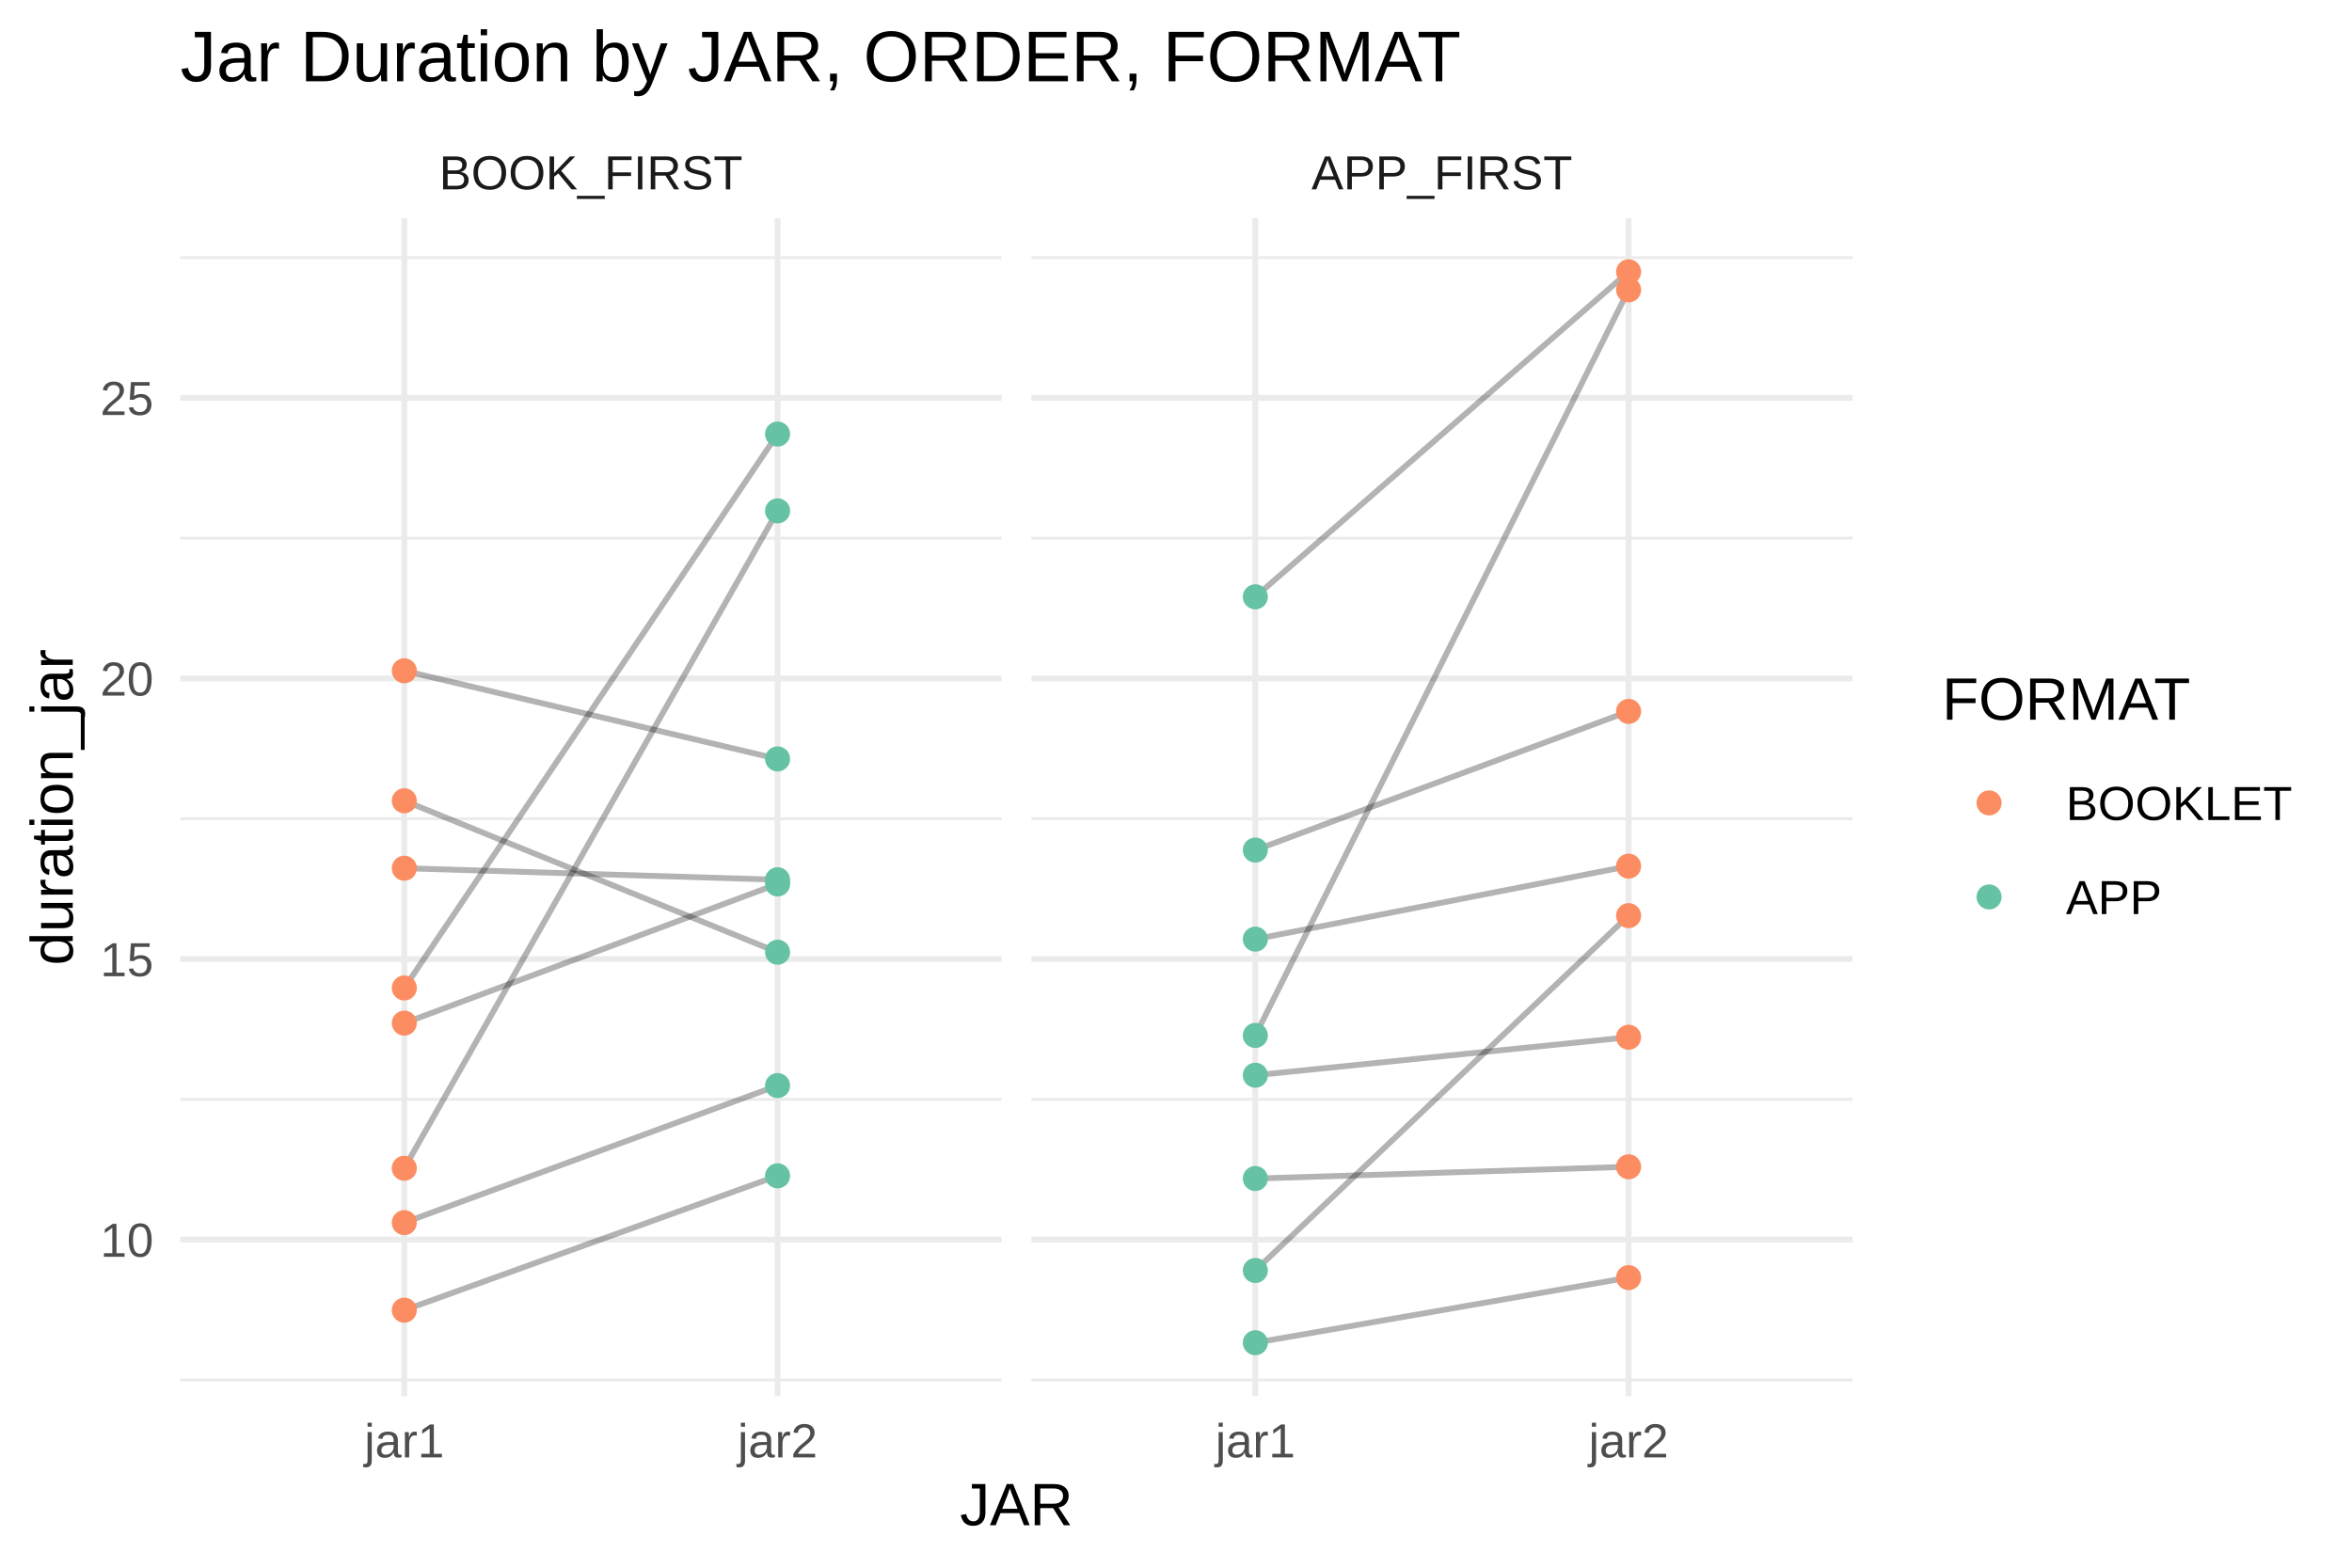
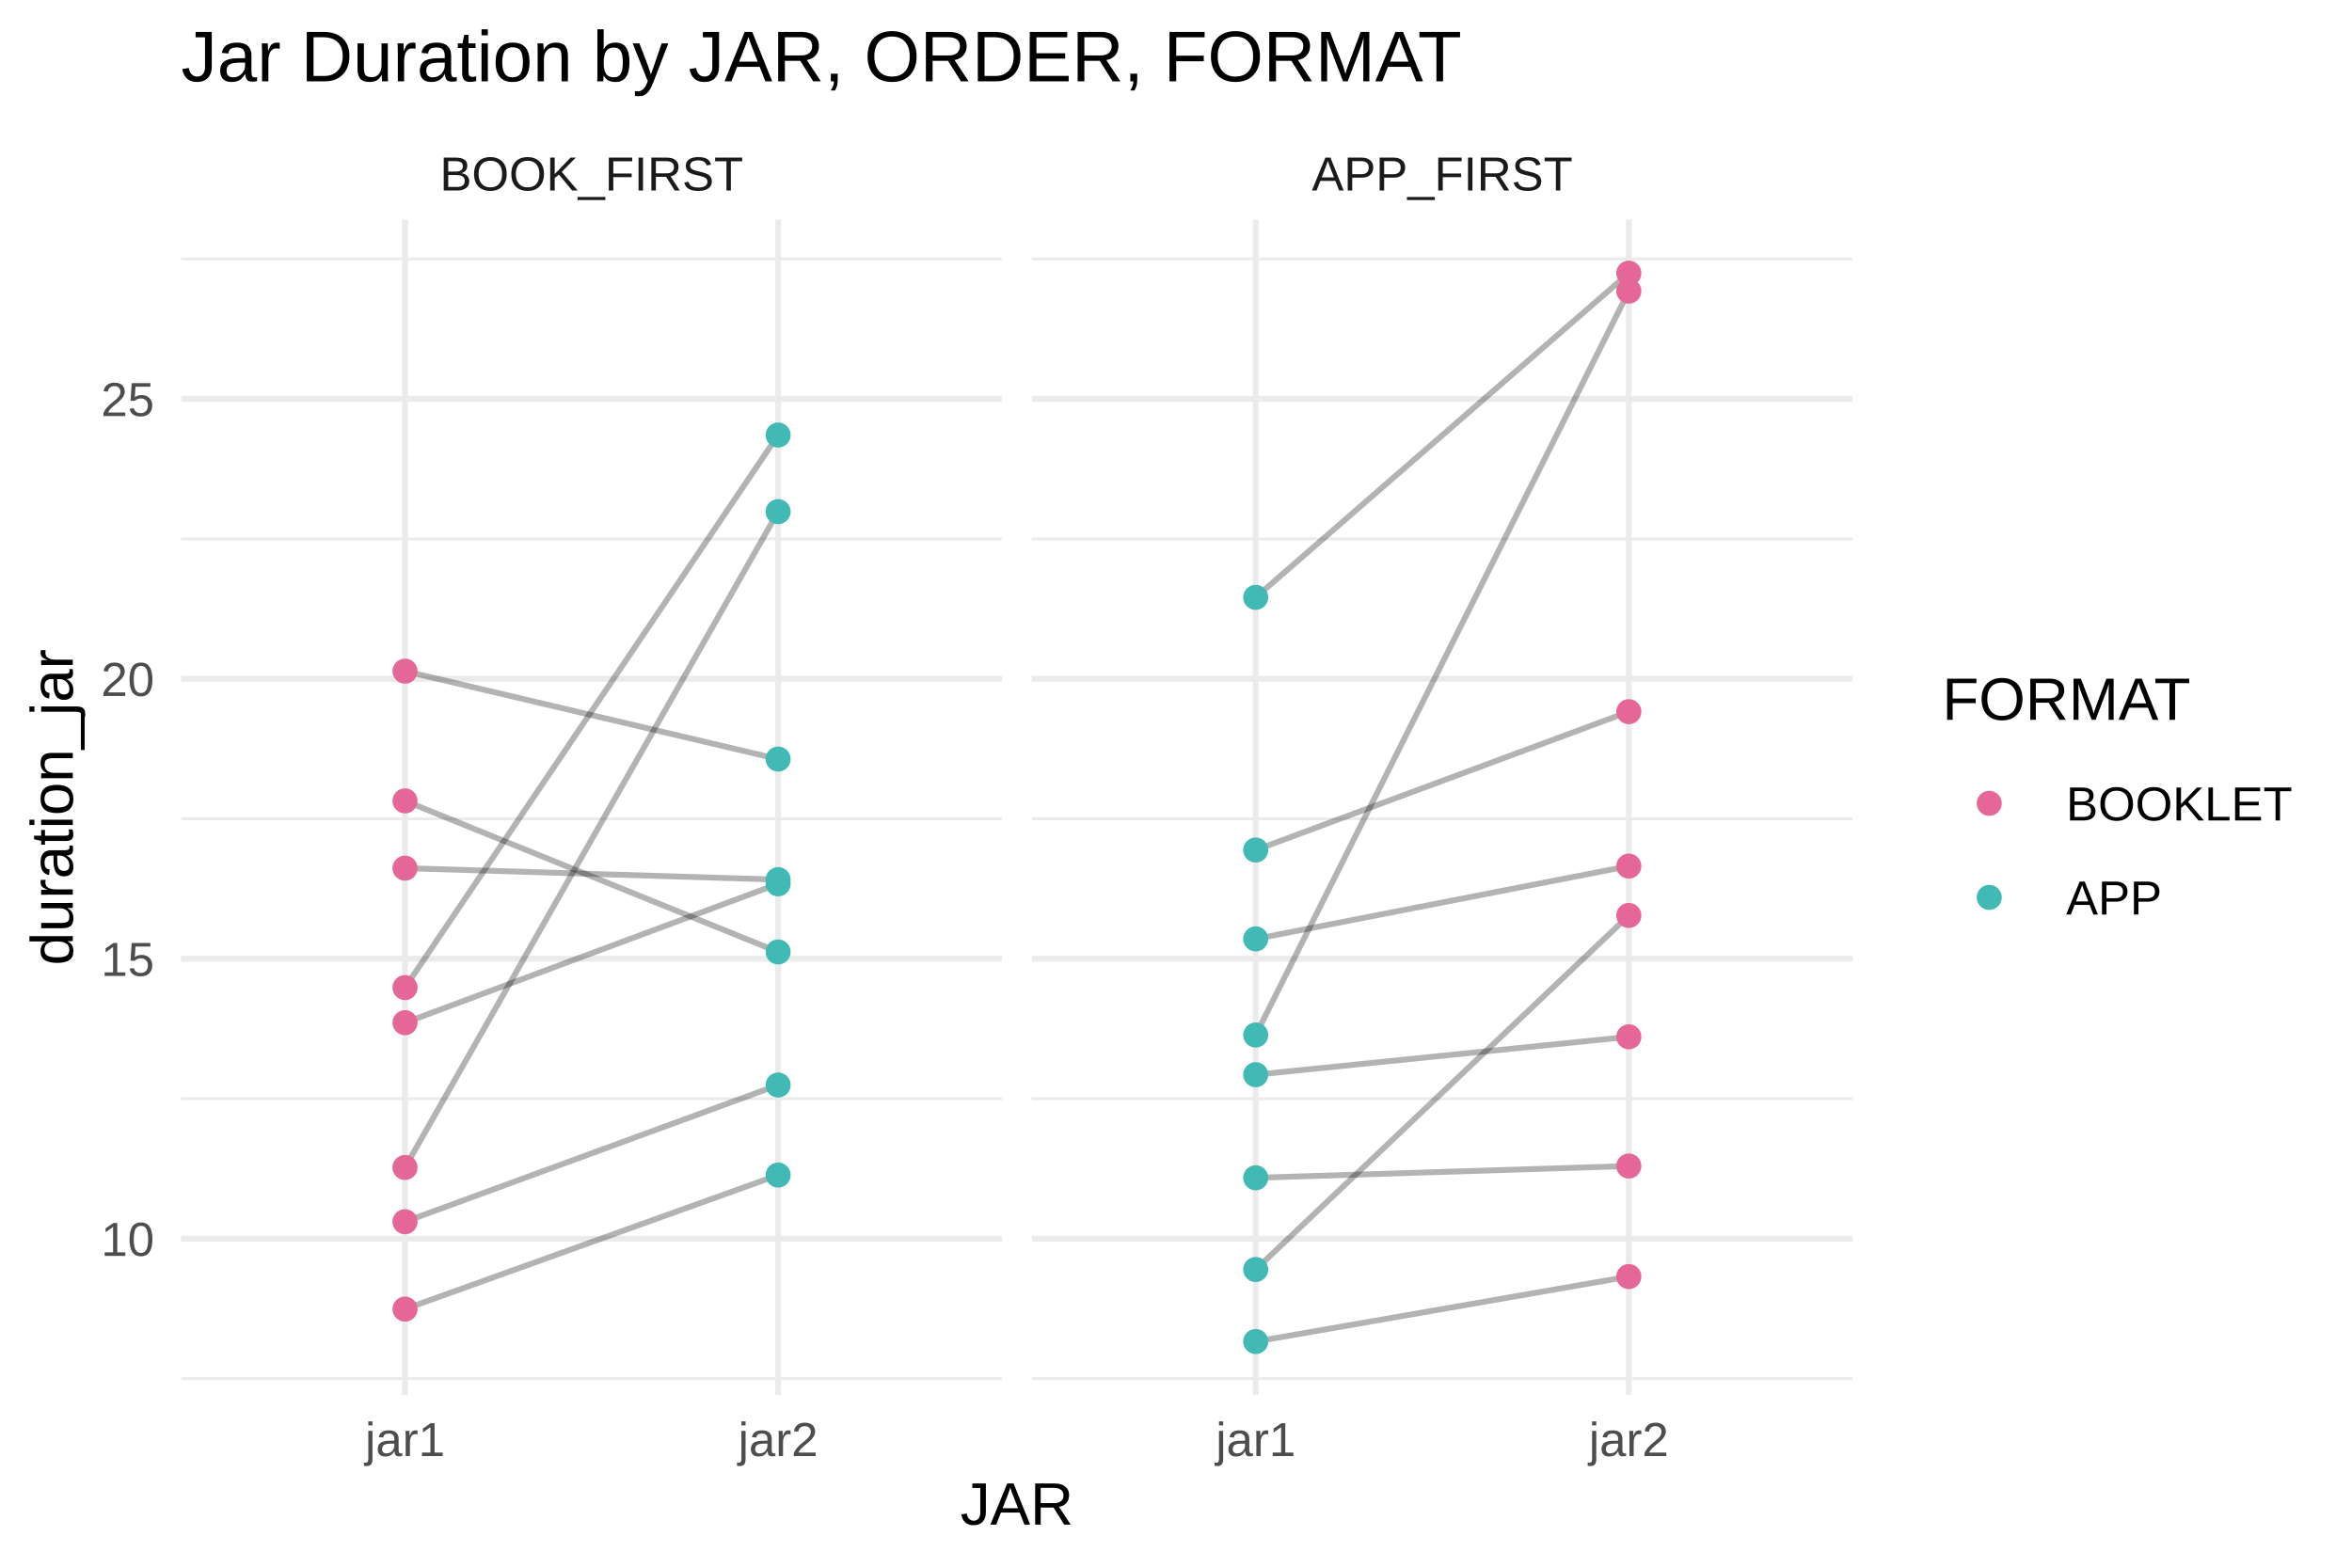
- <svg xmlns="http://www.w3.org/2000/svg" width="432.00pt" height="288.00pt" viewBox="0 0 432.00 288.00">
-   <g class="svglite">
-     <defs>
-       <style type="text/css">
+ <svg xmlns="http://www.w3.org/2000/svg" class="svglite" width="432.00pt" height="288.00pt" viewBox="0 0 432.00 288.00">
+   <defs>
+     <style type="text/css">
    .svglite line, .svglite polyline, .svglite polygon, .svglite path, .svglite rect, .svglite circle {
      fill: none;
      stroke: #000000;
      stroke-linecap: round;
      stroke-linejoin: round;
      stroke-miterlimit: 10.00;
    }
    .svglite text {
      white-space: pre;
    }
-     .svglite g.glyphgroup path {
-       fill: inherit;
-       stroke: none;
-     }
  </style>
-     </defs>
-     <rect width="100%" height="100%" style="stroke: none; fill: none;" />
-     <defs>
-       <clipPath id="cpMC4wMHw0MzIuMDB8MC4wMHwyODguMDA=">
-         <rect x="0.00" y="0.00" width="432.00" height="288.00" />
-       </clipPath>
-     </defs>
-     <g clip-path="url(#cpMC4wMHw0MzIuMDB8MC4wMHwyODguMDA=)">
+   </defs>
+   <rect width="100%" height="100%" style="stroke: none; fill: none;" />
+   <defs>
+     <clipPath id="cpMC4wMHw0MzIuMDB8MC4wMHwyODguMDA=">
+       <rect x="0.00" y="0.00" width="432.00" height="288.00" />
+     </clipPath>
+   </defs>
+   <g clip-path="url(#cpMC4wMHw0MzIuMDB8MC4wMHwyODguMDA=)">
</g>
-     <defs>
-       <clipPath id="cpMzMuMTN8MTgzLjk2fDQwLjA5fDI1Ni41MA==">
-         <rect x="33.13" y="40.09" width="150.83" height="216.41" />
-       </clipPath>
-     </defs>
-     <g clip-path="url(#cpMzMuMTN8MTgzLjk2fDQwLjA5fDI1Ni41MA==)">
-       <polyline points="33.13,253.51 183.96,253.51 " style="stroke-width: 0.53; stroke: #EBEBEB; stroke-linecap: butt;" />
-       <polyline points="33.13,201.96 183.96,201.96 " style="stroke-width: 0.53; stroke: #EBEBEB; stroke-linecap: butt;" />
-       <polyline points="33.13,150.41 183.96,150.41 " style="stroke-width: 0.53; stroke: #EBEBEB; stroke-linecap: butt;" />
-       <polyline points="33.13,98.87 183.96,98.87 " style="stroke-width: 0.53; stroke: #EBEBEB; stroke-linecap: butt;" />
-       <polyline points="33.13,47.32 183.96,47.32 " style="stroke-width: 0.53; stroke: #EBEBEB; stroke-linecap: butt;" />
-       <polyline points="33.13,227.73 183.96,227.73 " style="stroke-width: 1.07; stroke: #EBEBEB; stroke-linecap: butt;" />
-       <polyline points="33.13,176.19 183.96,176.19 " style="stroke-width: 1.07; stroke: #EBEBEB; stroke-linecap: butt;" />
-       <polyline points="33.13,124.64 183.96,124.64 " style="stroke-width: 1.07; stroke: #EBEBEB; stroke-linecap: butt;" />
-       <polyline points="33.13,73.09 183.96,73.09 " style="stroke-width: 1.07; stroke: #EBEBEB; stroke-linecap: butt;" />
-       <polyline points="74.26,256.50 74.26,40.09 " style="stroke-width: 1.07; stroke: #EBEBEB; stroke-linecap: butt;" />
-       <polyline points="142.82,256.50 142.82,40.09 " style="stroke-width: 1.07; stroke: #EBEBEB; stroke-linecap: butt;" />
-       <polyline points="74.26,214.62 142.82,93.85 " style="stroke-width: 1.07; stroke: #000000; stroke-opacity: 0.30; stroke-linecap: butt;" />
-       <polyline points="74.26,187.96 142.82,162.39 " style="stroke-width: 1.07; stroke: #000000; stroke-opacity: 0.30; stroke-linecap: butt;" />
-       <polyline points="74.26,123.23 142.82,139.42 " style="stroke-width: 1.07; stroke: #000000; stroke-opacity: 0.30; stroke-linecap: butt;" />
-       <polyline points="74.26,224.61 142.82,199.43 " style="stroke-width: 1.07; stroke: #000000; stroke-opacity: 0.30; stroke-linecap: butt;" />
-       <polyline points="74.26,147.11 142.82,174.93 " style="stroke-width: 1.07; stroke: #000000; stroke-opacity: 0.30; stroke-linecap: butt;" />
-       <polyline points="74.26,181.50 142.82,79.74 " style="stroke-width: 1.07; stroke: #000000; stroke-opacity: 0.30; stroke-linecap: butt;" />
-       <polyline points="74.26,159.50 142.82,161.62 " style="stroke-width: 1.07; stroke: #000000; stroke-opacity: 0.30; stroke-linecap: butt;" />
-       <polyline points="74.26,240.69 142.82,216.01 " style="stroke-width: 1.07; stroke: #000000; stroke-opacity: 0.30; stroke-linecap: butt;" />
-       <circle cx="74.26" cy="214.62" r="1.95" style="stroke-width: 0.71; stroke: #FC8D62; fill: #FC8D62;" />
-       <circle cx="142.82" cy="93.85" r="1.95" style="stroke-width: 0.71; stroke: #66C2A5; fill: #66C2A5;" />
-       <circle cx="74.26" cy="187.96" r="1.95" style="stroke-width: 0.71; stroke: #FC8D62; fill: #FC8D62;" />
-       <circle cx="142.82" cy="162.39" r="1.95" style="stroke-width: 0.71; stroke: #66C2A5; fill: #66C2A5;" />
-       <circle cx="74.26" cy="123.23" r="1.95" style="stroke-width: 0.71; stroke: #FC8D62; fill: #FC8D62;" />
-       <circle cx="142.82" cy="139.42" r="1.95" style="stroke-width: 0.71; stroke: #66C2A5; fill: #66C2A5;" />
-       <circle cx="74.26" cy="224.61" r="1.95" style="stroke-width: 0.71; stroke: #FC8D62; fill: #FC8D62;" />
-       <circle cx="142.82" cy="199.43" r="1.95" style="stroke-width: 0.71; stroke: #66C2A5; fill: #66C2A5;" />
-       <circle cx="74.26" cy="240.69" r="1.95" style="stroke-width: 0.71; stroke: #FC8D62; fill: #FC8D62;" />
-       <circle cx="142.82" cy="216.01" r="1.95" style="stroke-width: 0.71; stroke: #66C2A5; fill: #66C2A5;" />
-       <circle cx="74.26" cy="147.11" r="1.95" style="stroke-width: 0.71; stroke: #FC8D62; fill: #FC8D62;" />
-       <circle cx="142.82" cy="174.93" r="1.95" style="stroke-width: 0.71; stroke: #66C2A5; fill: #66C2A5;" />
-       <circle cx="74.26" cy="181.50" r="1.95" style="stroke-width: 0.71; stroke: #FC8D62; fill: #FC8D62;" />
-       <circle cx="142.82" cy="79.74" r="1.95" style="stroke-width: 0.71; stroke: #66C2A5; fill: #66C2A5;" />
-       <circle cx="74.26" cy="159.50" r="1.95" style="stroke-width: 0.71; stroke: #FC8D62; fill: #FC8D62;" />
-       <circle cx="142.82" cy="161.62" r="1.95" style="stroke-width: 0.71; stroke: #66C2A5; fill: #66C2A5;" />
-     </g>
-     <g clip-path="url(#cpMC4wMHw0MzIuMDB8MC4wMHwyODguMDA=)">
+   <defs>
+     <clipPath id="cpMzMuMjd8MTg0LjA0fDQwLjM2fDI1Ni4yNw==">
+       <rect x="33.27" y="40.36" width="150.77" height="215.90" />
+     </clipPath>
+   </defs>
+   <g clip-path="url(#cpMzMuMjd8MTg0LjA0fDQwLjM2fDI1Ni4yNw==)">
+     <polyline points="33.27,253.27 184.04,253.27 " style="stroke-width: 0.53; stroke: #EBEBEB; stroke-linecap: butt;" />
+     <polyline points="33.27,201.85 184.04,201.85 " style="stroke-width: 0.53; stroke: #EBEBEB; stroke-linecap: butt;" />
+     <polyline points="33.27,150.42 184.04,150.42 " style="stroke-width: 0.53; stroke: #EBEBEB; stroke-linecap: butt;" />
+     <polyline points="33.27,99.00 184.04,99.00 " style="stroke-width: 0.53; stroke: #EBEBEB; stroke-linecap: butt;" />
+     <polyline points="33.27,47.57 184.04,47.57 " style="stroke-width: 0.53; stroke: #EBEBEB; stroke-linecap: butt;" />
+     <polyline points="33.27,227.56 184.04,227.56 " style="stroke-width: 1.07; stroke: #EBEBEB; stroke-linecap: butt;" />
+     <polyline points="33.27,176.14 184.04,176.14 " style="stroke-width: 1.07; stroke: #EBEBEB; stroke-linecap: butt;" />
+     <polyline points="33.27,124.71 184.04,124.71 " style="stroke-width: 1.07; stroke: #EBEBEB; stroke-linecap: butt;" />
+     <polyline points="33.27,73.28 184.04,73.28 " style="stroke-width: 1.07; stroke: #EBEBEB; stroke-linecap: butt;" />
+     <polyline points="74.39,256.27 74.39,40.36 " style="stroke-width: 1.07; stroke: #EBEBEB; stroke-linecap: butt;" />
+     <polyline points="142.92,256.27 142.92,40.36 " style="stroke-width: 1.07; stroke: #EBEBEB; stroke-linecap: butt;" />
+     <polyline points="74.39,214.48 142.92,93.99 " style="stroke-width: 1.07; stroke: #000000; stroke-opacity: 0.30; stroke-linecap: butt;" />
+     <polyline points="74.39,187.88 142.92,162.37 " style="stroke-width: 1.07; stroke: #000000; stroke-opacity: 0.30; stroke-linecap: butt;" />
+     <polyline points="74.39,123.30 142.92,139.45 " style="stroke-width: 1.07; stroke: #000000; stroke-opacity: 0.30; stroke-linecap: butt;" />
+     <polyline points="74.39,224.44 142.92,199.33 " style="stroke-width: 1.07; stroke: #000000; stroke-opacity: 0.30; stroke-linecap: butt;" />
+     <polyline points="74.39,147.13 142.92,174.88 " style="stroke-width: 1.07; stroke: #000000; stroke-opacity: 0.30; stroke-linecap: butt;" />
+     <polyline points="74.39,181.43 142.92,79.92 " style="stroke-width: 1.07; stroke: #000000; stroke-opacity: 0.30; stroke-linecap: butt;" />
+     <polyline points="74.39,159.49 142.92,161.60 " style="stroke-width: 1.07; stroke: #000000; stroke-opacity: 0.30; stroke-linecap: butt;" />
+     <polyline points="74.39,240.49 142.92,215.87 " style="stroke-width: 1.07; stroke: #000000; stroke-opacity: 0.30; stroke-linecap: butt;" />
+     <circle cx="74.39" cy="214.48" r="1.95" style="stroke-width: 0.71; stroke: #E56797; fill: #E56797;" />
+     <circle cx="142.92" cy="93.99" r="1.95" style="stroke-width: 0.71; stroke: #41B9B5; fill: #41B9B5;" />
+     <circle cx="74.39" cy="187.88" r="1.95" style="stroke-width: 0.71; stroke: #E56797; fill: #E56797;" />
+     <circle cx="142.92" cy="162.37" r="1.95" style="stroke-width: 0.71; stroke: #41B9B5; fill: #41B9B5;" />
+     <circle cx="74.39" cy="123.30" r="1.95" style="stroke-width: 0.71; stroke: #E56797; fill: #E56797;" />
+     <circle cx="142.92" cy="139.45" r="1.95" style="stroke-width: 0.71; stroke: #41B9B5; fill: #41B9B5;" />
+     <circle cx="74.39" cy="224.44" r="1.95" style="stroke-width: 0.71; stroke: #E56797; fill: #E56797;" />
+     <circle cx="142.92" cy="199.33" r="1.95" style="stroke-width: 0.71; stroke: #41B9B5; fill: #41B9B5;" />
+     <circle cx="74.39" cy="240.49" r="1.95" style="stroke-width: 0.71; stroke: #E56797; fill: #E56797;" />
+     <circle cx="142.92" cy="215.87" r="1.95" style="stroke-width: 0.71; stroke: #41B9B5; fill: #41B9B5;" />
+     <circle cx="74.39" cy="147.13" r="1.95" style="stroke-width: 0.71; stroke: #E56797; fill: #E56797;" />
+     <circle cx="142.92" cy="174.88" r="1.95" style="stroke-width: 0.71; stroke: #41B9B5; fill: #41B9B5;" />
+     <circle cx="74.39" cy="181.43" r="1.95" style="stroke-width: 0.71; stroke: #E56797; fill: #E56797;" />
+     <circle cx="142.92" cy="79.92" r="1.95" style="stroke-width: 0.71; stroke: #41B9B5; fill: #41B9B5;" />
+     <circle cx="74.39" cy="159.49" r="1.95" style="stroke-width: 0.71; stroke: #E56797; fill: #E56797;" />
+     <circle cx="142.92" cy="161.60" r="1.95" style="stroke-width: 0.71; stroke: #41B9B5; fill: #41B9B5;" />
+   </g>
+   <g clip-path="url(#cpMC4wMHw0MzIuMDB8MC4wMHwyODguMDA=)">
</g>
-     <defs>
-       <clipPath id="cpMTg5LjQ0fDM0MC4yN3w0MC4wOXwyNTYuNTA=">
-         <rect x="189.44" y="40.09" width="150.83" height="216.41" />
-       </clipPath>
-     </defs>
-     <g clip-path="url(#cpMTg5LjQ0fDM0MC4yN3w0MC4wOXwyNTYuNTA=)">
-       <polyline points="189.44,253.51 340.27,253.51 " style="stroke-width: 0.53; stroke: #EBEBEB; stroke-linecap: butt;" />
-       <polyline points="189.44,201.96 340.27,201.96 " style="stroke-width: 0.53; stroke: #EBEBEB; stroke-linecap: butt;" />
-       <polyline points="189.44,150.41 340.27,150.41 " style="stroke-width: 0.53; stroke: #EBEBEB; stroke-linecap: butt;" />
-       <polyline points="189.44,98.87 340.27,98.87 " style="stroke-width: 0.53; stroke: #EBEBEB; stroke-linecap: butt;" />
-       <polyline points="189.44,47.32 340.27,47.32 " style="stroke-width: 0.53; stroke: #EBEBEB; stroke-linecap: butt;" />
-       <polyline points="189.44,227.73 340.27,227.73 " style="stroke-width: 1.07; stroke: #EBEBEB; stroke-linecap: butt;" />
-       <polyline points="189.44,176.19 340.27,176.19 " style="stroke-width: 1.07; stroke: #EBEBEB; stroke-linecap: butt;" />
-       <polyline points="189.44,124.64 340.27,124.64 " style="stroke-width: 1.07; stroke: #EBEBEB; stroke-linecap: butt;" />
-       <polyline points="189.44,73.09 340.27,73.09 " style="stroke-width: 1.07; stroke: #EBEBEB; stroke-linecap: butt;" />
-       <polyline points="230.57,256.50 230.57,40.09 " style="stroke-width: 1.07; stroke: #EBEBEB; stroke-linecap: butt;" />
-       <polyline points="299.13,256.50 299.13,40.09 " style="stroke-width: 1.07; stroke: #EBEBEB; stroke-linecap: butt;" />
-       <polyline points="230.57,156.17 299.13,130.69 " style="stroke-width: 1.07; stroke: #000000; stroke-opacity: 0.30; stroke-linecap: butt;" />
-       <polyline points="230.57,190.22 299.13,53.25 " style="stroke-width: 1.07; stroke: #000000; stroke-opacity: 0.30; stroke-linecap: butt;" />
-       <polyline points="230.57,197.53 299.13,190.55 " style="stroke-width: 1.07; stroke: #000000; stroke-opacity: 0.30; stroke-linecap: butt;" />
-       <polyline points="230.57,172.53 299.13,159.12 " style="stroke-width: 1.07; stroke: #000000; stroke-opacity: 0.30; stroke-linecap: butt;" />
-       <polyline points="230.57,233.40 299.13,168.21 " style="stroke-width: 1.07; stroke: #000000; stroke-opacity: 0.30; stroke-linecap: butt;" />
-       <polyline points="230.57,216.51 299.13,214.35 " style="stroke-width: 1.07; stroke: #000000; stroke-opacity: 0.30; stroke-linecap: butt;" />
-       <polyline points="230.57,246.67 299.13,234.71 " style="stroke-width: 1.07; stroke: #000000; stroke-opacity: 0.30; stroke-linecap: butt;" />
-       <polyline points="230.57,109.64 299.13,49.93 " style="stroke-width: 1.07; stroke: #000000; stroke-opacity: 0.30; stroke-linecap: butt;" />
-       <circle cx="230.57" cy="156.17" r="1.95" style="stroke-width: 0.71; stroke: #66C2A5; fill: #66C2A5;" />
-       <circle cx="299.13" cy="130.69" r="1.95" style="stroke-width: 0.71; stroke: #FC8D62; fill: #FC8D62;" />
-       <circle cx="230.57" cy="190.22" r="1.95" style="stroke-width: 0.71; stroke: #66C2A5; fill: #66C2A5;" />
-       <circle cx="299.13" cy="53.25" r="1.95" style="stroke-width: 0.71; stroke: #FC8D62; fill: #FC8D62;" />
-       <circle cx="230.57" cy="197.53" r="1.95" style="stroke-width: 0.71; stroke: #66C2A5; fill: #66C2A5;" />
-       <circle cx="299.13" cy="190.55" r="1.95" style="stroke-width: 0.71; stroke: #FC8D62; fill: #FC8D62;" />
-       <circle cx="230.57" cy="216.51" r="1.95" style="stroke-width: 0.71; stroke: #66C2A5; fill: #66C2A5;" />
-       <circle cx="299.13" cy="214.35" r="1.95" style="stroke-width: 0.71; stroke: #FC8D62; fill: #FC8D62;" />
-       <circle cx="230.57" cy="246.67" r="1.95" style="stroke-width: 0.71; stroke: #66C2A5; fill: #66C2A5;" />
-       <circle cx="299.13" cy="234.71" r="1.95" style="stroke-width: 0.71; stroke: #FC8D62; fill: #FC8D62;" />
-       <circle cx="230.57" cy="172.53" r="1.95" style="stroke-width: 0.71; stroke: #66C2A5; fill: #66C2A5;" />
-       <circle cx="299.13" cy="159.12" r="1.95" style="stroke-width: 0.71; stroke: #FC8D62; fill: #FC8D62;" />
-       <circle cx="230.57" cy="233.40" r="1.95" style="stroke-width: 0.71; stroke: #66C2A5; fill: #66C2A5;" />
-       <circle cx="299.13" cy="168.21" r="1.95" style="stroke-width: 0.71; stroke: #FC8D62; fill: #FC8D62;" />
-       <circle cx="230.57" cy="109.64" r="1.95" style="stroke-width: 0.71; stroke: #66C2A5; fill: #66C2A5;" />
-       <circle cx="299.13" cy="49.93" r="1.95" style="stroke-width: 0.71; stroke: #FC8D62; fill: #FC8D62;" />
-     </g>
-     <g clip-path="url(#cpMC4wMHw0MzIuMDB8MC4wMHwyODguMDA=)">
+   <defs>
+     <clipPath id="cpMTg5LjUyfDM0MC4yOXw0MC4zNnwyNTYuMjc=">
+       <rect x="189.52" y="40.36" width="150.77" height="215.90" />
+     </clipPath>
+   </defs>
+   <g clip-path="url(#cpMTg5LjUyfDM0MC4yOXw0MC4zNnwyNTYuMjc=)">
+     <polyline points="189.52,253.27 340.29,253.27 " style="stroke-width: 0.53; stroke: #EBEBEB; stroke-linecap: butt;" />
+     <polyline points="189.52,201.85 340.29,201.85 " style="stroke-width: 0.53; stroke: #EBEBEB; stroke-linecap: butt;" />
+     <polyline points="189.52,150.42 340.29,150.42 " style="stroke-width: 0.53; stroke: #EBEBEB; stroke-linecap: butt;" />
+     <polyline points="189.52,99.00 340.29,99.00 " style="stroke-width: 0.53; stroke: #EBEBEB; stroke-linecap: butt;" />
+     <polyline points="189.52,47.57 340.29,47.57 " style="stroke-width: 0.53; stroke: #EBEBEB; stroke-linecap: butt;" />
+     <polyline points="189.52,227.56 340.29,227.56 " style="stroke-width: 1.07; stroke: #EBEBEB; stroke-linecap: butt;" />
+     <polyline points="189.52,176.14 340.29,176.14 " style="stroke-width: 1.07; stroke: #EBEBEB; stroke-linecap: butt;" />
+     <polyline points="189.52,124.71 340.29,124.71 " style="stroke-width: 1.07; stroke: #EBEBEB; stroke-linecap: butt;" />
+     <polyline points="189.52,73.28 340.29,73.28 " style="stroke-width: 1.07; stroke: #EBEBEB; stroke-linecap: butt;" />
+     <polyline points="230.64,256.27 230.64,40.36 " style="stroke-width: 1.07; stroke: #EBEBEB; stroke-linecap: butt;" />
+     <polyline points="299.17,256.27 299.17,40.36 " style="stroke-width: 1.07; stroke: #EBEBEB; stroke-linecap: butt;" />
+     <polyline points="230.64,156.16 299.17,130.74 " style="stroke-width: 1.07; stroke: #000000; stroke-opacity: 0.30; stroke-linecap: butt;" />
+     <polyline points="230.64,190.14 299.17,53.48 " style="stroke-width: 1.07; stroke: #000000; stroke-opacity: 0.30; stroke-linecap: butt;" />
+     <polyline points="230.64,197.43 299.17,190.47 " style="stroke-width: 1.07; stroke: #000000; stroke-opacity: 0.30; stroke-linecap: butt;" />
+     <polyline points="230.64,172.48 299.17,159.11 " style="stroke-width: 1.07; stroke: #000000; stroke-opacity: 0.30; stroke-linecap: butt;" />
+     <polyline points="230.64,233.22 299.17,168.18 " style="stroke-width: 1.07; stroke: #000000; stroke-opacity: 0.30; stroke-linecap: butt;" />
+     <polyline points="230.64,216.37 299.17,214.21 " style="stroke-width: 1.07; stroke: #000000; stroke-opacity: 0.30; stroke-linecap: butt;" />
+     <polyline points="230.64,246.45 299.17,234.52 " style="stroke-width: 1.07; stroke: #000000; stroke-opacity: 0.30; stroke-linecap: butt;" />
+     <polyline points="230.64,109.74 299.17,50.18 " style="stroke-width: 1.07; stroke: #000000; stroke-opacity: 0.30; stroke-linecap: butt;" />
+     <circle cx="230.64" cy="156.16" r="1.95" style="stroke-width: 0.71; stroke: #41B9B5; fill: #41B9B5;" />
+     <circle cx="299.17" cy="130.74" r="1.95" style="stroke-width: 0.71; stroke: #E56797; fill: #E56797;" />
+     <circle cx="230.64" cy="190.14" r="1.95" style="stroke-width: 0.71; stroke: #41B9B5; fill: #41B9B5;" />
+     <circle cx="299.17" cy="53.48" r="1.95" style="stroke-width: 0.71; stroke: #E56797; fill: #E56797;" />
+     <circle cx="230.64" cy="197.43" r="1.95" style="stroke-width: 0.71; stroke: #41B9B5; fill: #41B9B5;" />
+     <circle cx="299.17" cy="190.47" r="1.95" style="stroke-width: 0.71; stroke: #E56797; fill: #E56797;" />
+     <circle cx="230.64" cy="216.37" r="1.95" style="stroke-width: 0.71; stroke: #41B9B5; fill: #41B9B5;" />
+     <circle cx="299.17" cy="214.21" r="1.95" style="stroke-width: 0.71; stroke: #E56797; fill: #E56797;" />
+     <circle cx="230.64" cy="246.45" r="1.95" style="stroke-width: 0.71; stroke: #41B9B5; fill: #41B9B5;" />
+     <circle cx="299.17" cy="234.52" r="1.95" style="stroke-width: 0.71; stroke: #E56797; fill: #E56797;" />
+     <circle cx="230.64" cy="172.48" r="1.95" style="stroke-width: 0.71; stroke: #41B9B5; fill: #41B9B5;" />
+     <circle cx="299.17" cy="159.11" r="1.95" style="stroke-width: 0.71; stroke: #E56797; fill: #E56797;" />
+     <circle cx="230.64" cy="233.22" r="1.95" style="stroke-width: 0.71; stroke: #41B9B5; fill: #41B9B5;" />
+     <circle cx="299.17" cy="168.18" r="1.95" style="stroke-width: 0.71; stroke: #E56797; fill: #E56797;" />
+     <circle cx="230.64" cy="109.74" r="1.95" style="stroke-width: 0.71; stroke: #41B9B5; fill: #41B9B5;" />
+     <circle cx="299.17" cy="50.18" r="1.95" style="stroke-width: 0.71; stroke: #E56797; fill: #E56797;" />
+   </g>
+   <g clip-path="url(#cpMC4wMHw0MzIuMDB8MC4wMHwyODguMDA=)">
</g>
-     <defs>
-       <clipPath id="cpMzMuMTN8MTgzLjk2fDIzLjE4fDQwLjA5">
-         <rect x="33.13" y="23.18" width="150.83" height="16.92" />
-       </clipPath>
-     </defs>
-     <g clip-path="url(#cpMzMuMTN8MTgzLjk2fDIzLjE4fDQwLjA5)">
-       <text x="108.54" y="34.79" text-anchor="middle" style="font-size: 8.80px;fill: #1A1A1A; font-family: &quot;Arial&quot;;" textLength="55.75px" lengthAdjust="spacingAndGlyphs">BOOK_FIRST</text>
-     </g>
-     <g clip-path="url(#cpMC4wMHw0MzIuMDB8MC4wMHwyODguMDA=)">
+   <defs>
+     <clipPath id="cpMzMuMjd8MTg0LjA0fDIzLjM0fDQwLjM2">
+       <rect x="33.27" y="23.34" width="150.77" height="17.03" />
+     </clipPath>
+   </defs>
+   <g clip-path="url(#cpMzMuMjd8MTg0LjA0fDIzLjM0fDQwLjM2)">
+     <text x="108.65" y="35.00" text-anchor="middle" style="font-size: 8.80px;fill: #1A1A1A; font-family: &quot;Arial&quot;;" textLength="55.71px" lengthAdjust="spacingAndGlyphs">BOOK_FIRST</text>
+   </g>
+   <g clip-path="url(#cpMC4wMHw0MzIuMDB8MC4wMHwyODguMDA=)">
</g>
-     <defs>
-       <clipPath id="cpMTg5LjQ0fDM0MC4yN3wyMy4xOHw0MC4wOQ==">
-         <rect x="189.44" y="23.18" width="150.83" height="16.92" />
-       </clipPath>
-     </defs>
-     <g clip-path="url(#cpMTg5LjQ0fDM0MC4yN3wyMy4xOHw0MC4wOQ==)">
-       <text x="264.85" y="34.79" text-anchor="middle" style="font-size: 8.80px;fill: #1A1A1A; font-family: &quot;Arial&quot;;" textLength="47.94px" lengthAdjust="spacingAndGlyphs">APP_FIRST</text>
-     </g>
-     <g clip-path="url(#cpMC4wMHw0MzIuMDB8MC4wMHwyODguMDA=)">
-       <text x="74.26" y="267.74" text-anchor="middle" style="font-size: 8.80px;fill: #4D4D4D; font-family: &quot;Arial&quot;;" textLength="14.66px" lengthAdjust="spacingAndGlyphs">jar1</text>
-       <text x="142.82" y="267.74" text-anchor="middle" style="font-size: 8.80px;fill: #4D4D4D; font-family: &quot;Arial&quot;;" textLength="14.66px" lengthAdjust="spacingAndGlyphs">jar2</text>
-       <text x="230.57" y="267.74" text-anchor="middle" style="font-size: 8.80px;fill: #4D4D4D; font-family: &quot;Arial&quot;;" textLength="14.66px" lengthAdjust="spacingAndGlyphs">jar1</text>
-       <text x="299.13" y="267.74" text-anchor="middle" style="font-size: 8.80px;fill: #4D4D4D; font-family: &quot;Arial&quot;;" textLength="14.66px" lengthAdjust="spacingAndGlyphs">jar2</text>
-       <text x="28.20" y="230.88" text-anchor="end" style="font-size: 8.80px;fill: #4D4D4D; font-family: &quot;Arial&quot;;" textLength="9.78px" lengthAdjust="spacingAndGlyphs">10</text>
-       <text x="28.20" y="179.34" text-anchor="end" style="font-size: 8.80px;fill: #4D4D4D; font-family: &quot;Arial&quot;;" textLength="9.78px" lengthAdjust="spacingAndGlyphs">15</text>
-       <text x="28.20" y="127.79" text-anchor="end" style="font-size: 8.80px;fill: #4D4D4D; font-family: &quot;Arial&quot;;" textLength="9.78px" lengthAdjust="spacingAndGlyphs">20</text>
-       <text x="28.20" y="76.24" text-anchor="end" style="font-size: 8.80px;fill: #4D4D4D; font-family: &quot;Arial&quot;;" textLength="9.78px" lengthAdjust="spacingAndGlyphs">25</text>
-       <text x="186.70" y="280.20" text-anchor="middle" style="font-size: 11.00px; font-family: &quot;Arial&quot;;" textLength="20.78px" lengthAdjust="spacingAndGlyphs">JAR</text>
-       <text transform="translate(13.36,148.30) rotate(-90)" text-anchor="middle" style="font-size: 11.00px; font-family: &quot;Arial&quot;;" textLength="58.12px" lengthAdjust="spacingAndGlyphs">duration_jar</text>
-       <text x="356.70" y="132.22" style="font-size: 11.00px; font-family: &quot;Arial&quot;;" textLength="45.62px" lengthAdjust="spacingAndGlyphs">FORMAT</text>
-       <circle cx="365.34" cy="147.50" r="1.95" style="stroke-width: 0.71; stroke: #FC8D62; fill: #FC8D62;" />
-       <circle cx="365.34" cy="164.78" r="1.95" style="stroke-width: 0.71; stroke: #66C2A5; fill: #66C2A5;" />
-       <text x="379.46" y="150.65" style="font-size: 8.80px; font-family: &quot;Arial&quot;;" textLength="41.58px" lengthAdjust="spacingAndGlyphs">BOOKLET</text>
-       <text x="379.46" y="167.93" style="font-size: 8.80px; font-family: &quot;Arial&quot;;" textLength="17.62px" lengthAdjust="spacingAndGlyphs">APP</text>
-       <text x="33.13" y="14.93" style="font-size: 13.20px; font-family: &quot;Arial&quot;;" textLength="234.92px" lengthAdjust="spacingAndGlyphs">Jar Duration by JAR, ORDER, FORMAT</text>
-     </g>
+   <defs>
+     <clipPath id="cpMTg5LjUyfDM0MC4yOXwyMy4zNHw0MC4zNg==">
+       <rect x="189.52" y="23.34" width="150.77" height="17.03" />
+     </clipPath>
+   </defs>
+   <g clip-path="url(#cpMTg5LjUyfDM0MC4yOXwyMy4zNHw0MC4zNg==)">
+     <text x="264.91" y="35.00" text-anchor="middle" style="font-size: 8.80px;fill: #1A1A1A; font-family: &quot;Arial&quot;;" textLength="47.90px" lengthAdjust="spacingAndGlyphs">APP_FIRST</text>
+   </g>
+   <g clip-path="url(#cpMC4wMHw0MzIuMDB8MC4wMHwyODguMDA=)">
+     <text x="74.39" y="267.50" text-anchor="middle" style="font-size: 8.80px;fill: #4D4D4D; font-family: &quot;Arial&quot;;" textLength="14.67px" lengthAdjust="spacingAndGlyphs">jar1</text>
+     <text x="142.92" y="267.50" text-anchor="middle" style="font-size: 8.80px;fill: #4D4D4D; font-family: &quot;Arial&quot;;" textLength="14.67px" lengthAdjust="spacingAndGlyphs">jar2</text>
+     <text x="230.64" y="267.50" text-anchor="middle" style="font-size: 8.80px;fill: #4D4D4D; font-family: &quot;Arial&quot;;" textLength="14.67px" lengthAdjust="spacingAndGlyphs">jar1</text>
+     <text x="299.17" y="267.50" text-anchor="middle" style="font-size: 8.80px;fill: #4D4D4D; font-family: &quot;Arial&quot;;" textLength="14.67px" lengthAdjust="spacingAndGlyphs">jar2</text>
+     <text x="28.34" y="230.72" text-anchor="end" style="font-size: 8.80px;fill: #4D4D4D; font-family: &quot;Arial&quot;;" textLength="9.79px" lengthAdjust="spacingAndGlyphs">10</text>
+     <text x="28.34" y="179.29" text-anchor="end" style="font-size: 8.80px;fill: #4D4D4D; font-family: &quot;Arial&quot;;" textLength="9.79px" lengthAdjust="spacingAndGlyphs">15</text>
+     <text x="28.34" y="127.86" text-anchor="end" style="font-size: 8.80px;fill: #4D4D4D; font-family: &quot;Arial&quot;;" textLength="9.79px" lengthAdjust="spacingAndGlyphs">20</text>
+     <text x="28.34" y="76.44" text-anchor="end" style="font-size: 8.80px;fill: #4D4D4D; font-family: &quot;Arial&quot;;" textLength="9.79px" lengthAdjust="spacingAndGlyphs">25</text>
+     <text x="186.78" y="280.09" text-anchor="middle" style="font-size: 11.00px; font-family: &quot;Arial&quot;;" textLength="20.78px" lengthAdjust="spacingAndGlyphs">JAR</text>
+     <text transform="translate(13.37,148.31) rotate(-90)" text-anchor="middle" style="font-size: 11.00px; font-family: &quot;Arial&quot;;" textLength="58.10px" lengthAdjust="spacingAndGlyphs">duration_jar</text>
+     <text x="356.73" y="132.24" style="font-size: 11.00px; font-family: &quot;Arial&quot;;" textLength="46.43px" lengthAdjust="spacingAndGlyphs">FORMAT</text>
+     <circle cx="365.37" cy="147.58" r="1.95" style="stroke-width: 0.71; stroke: #E56797; fill: #E56797;" />
+     <circle cx="365.37" cy="164.86" r="1.95" style="stroke-width: 0.71; stroke: #41B9B5; fill: #41B9B5;" />
+     <text x="379.49" y="150.73" style="font-size: 8.80px; font-family: &quot;Arial&quot;;" textLength="41.55px" lengthAdjust="spacingAndGlyphs">BOOKLET</text>
+     <text x="379.49" y="168.01" style="font-size: 8.80px; font-family: &quot;Arial&quot;;" textLength="17.60px" lengthAdjust="spacingAndGlyphs">APP</text>
+     <text x="33.27" y="14.94" style="font-size: 13.20px; font-family: &quot;Arial&quot;;" textLength="236.01px" lengthAdjust="spacingAndGlyphs">Jar Duration by JAR, ORDER, FORMAT</text>
  </g>
</svg>
